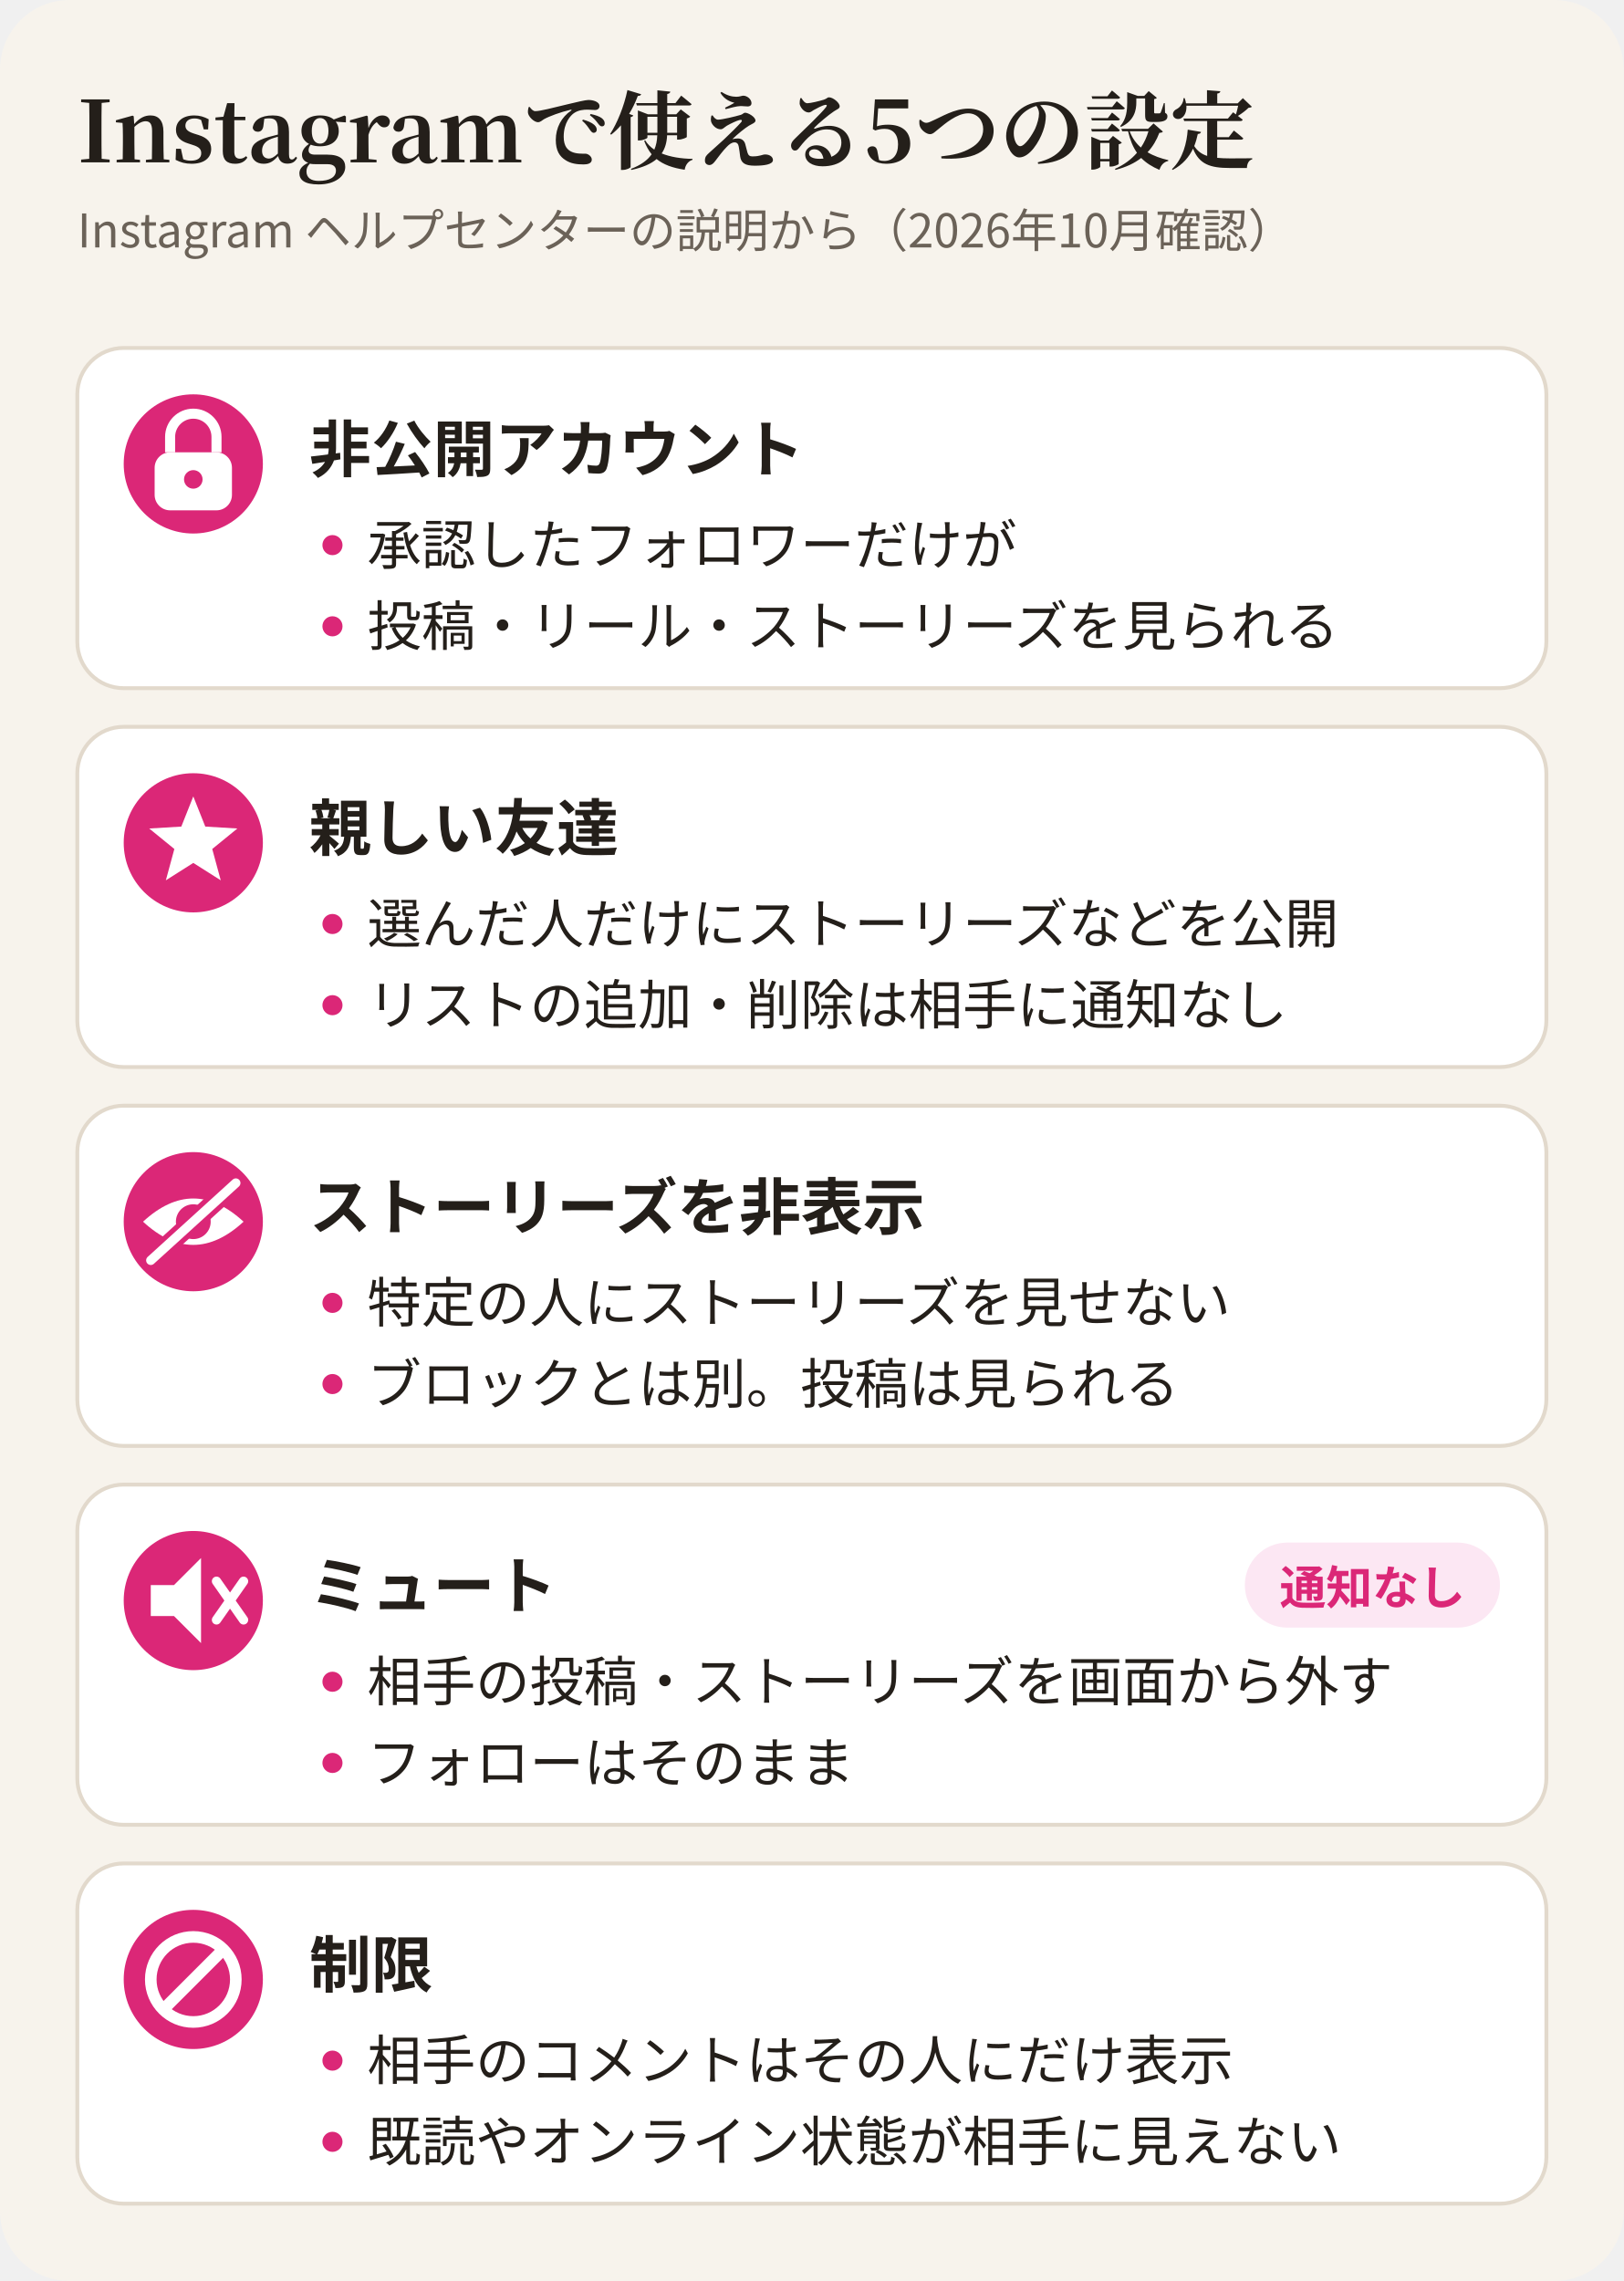
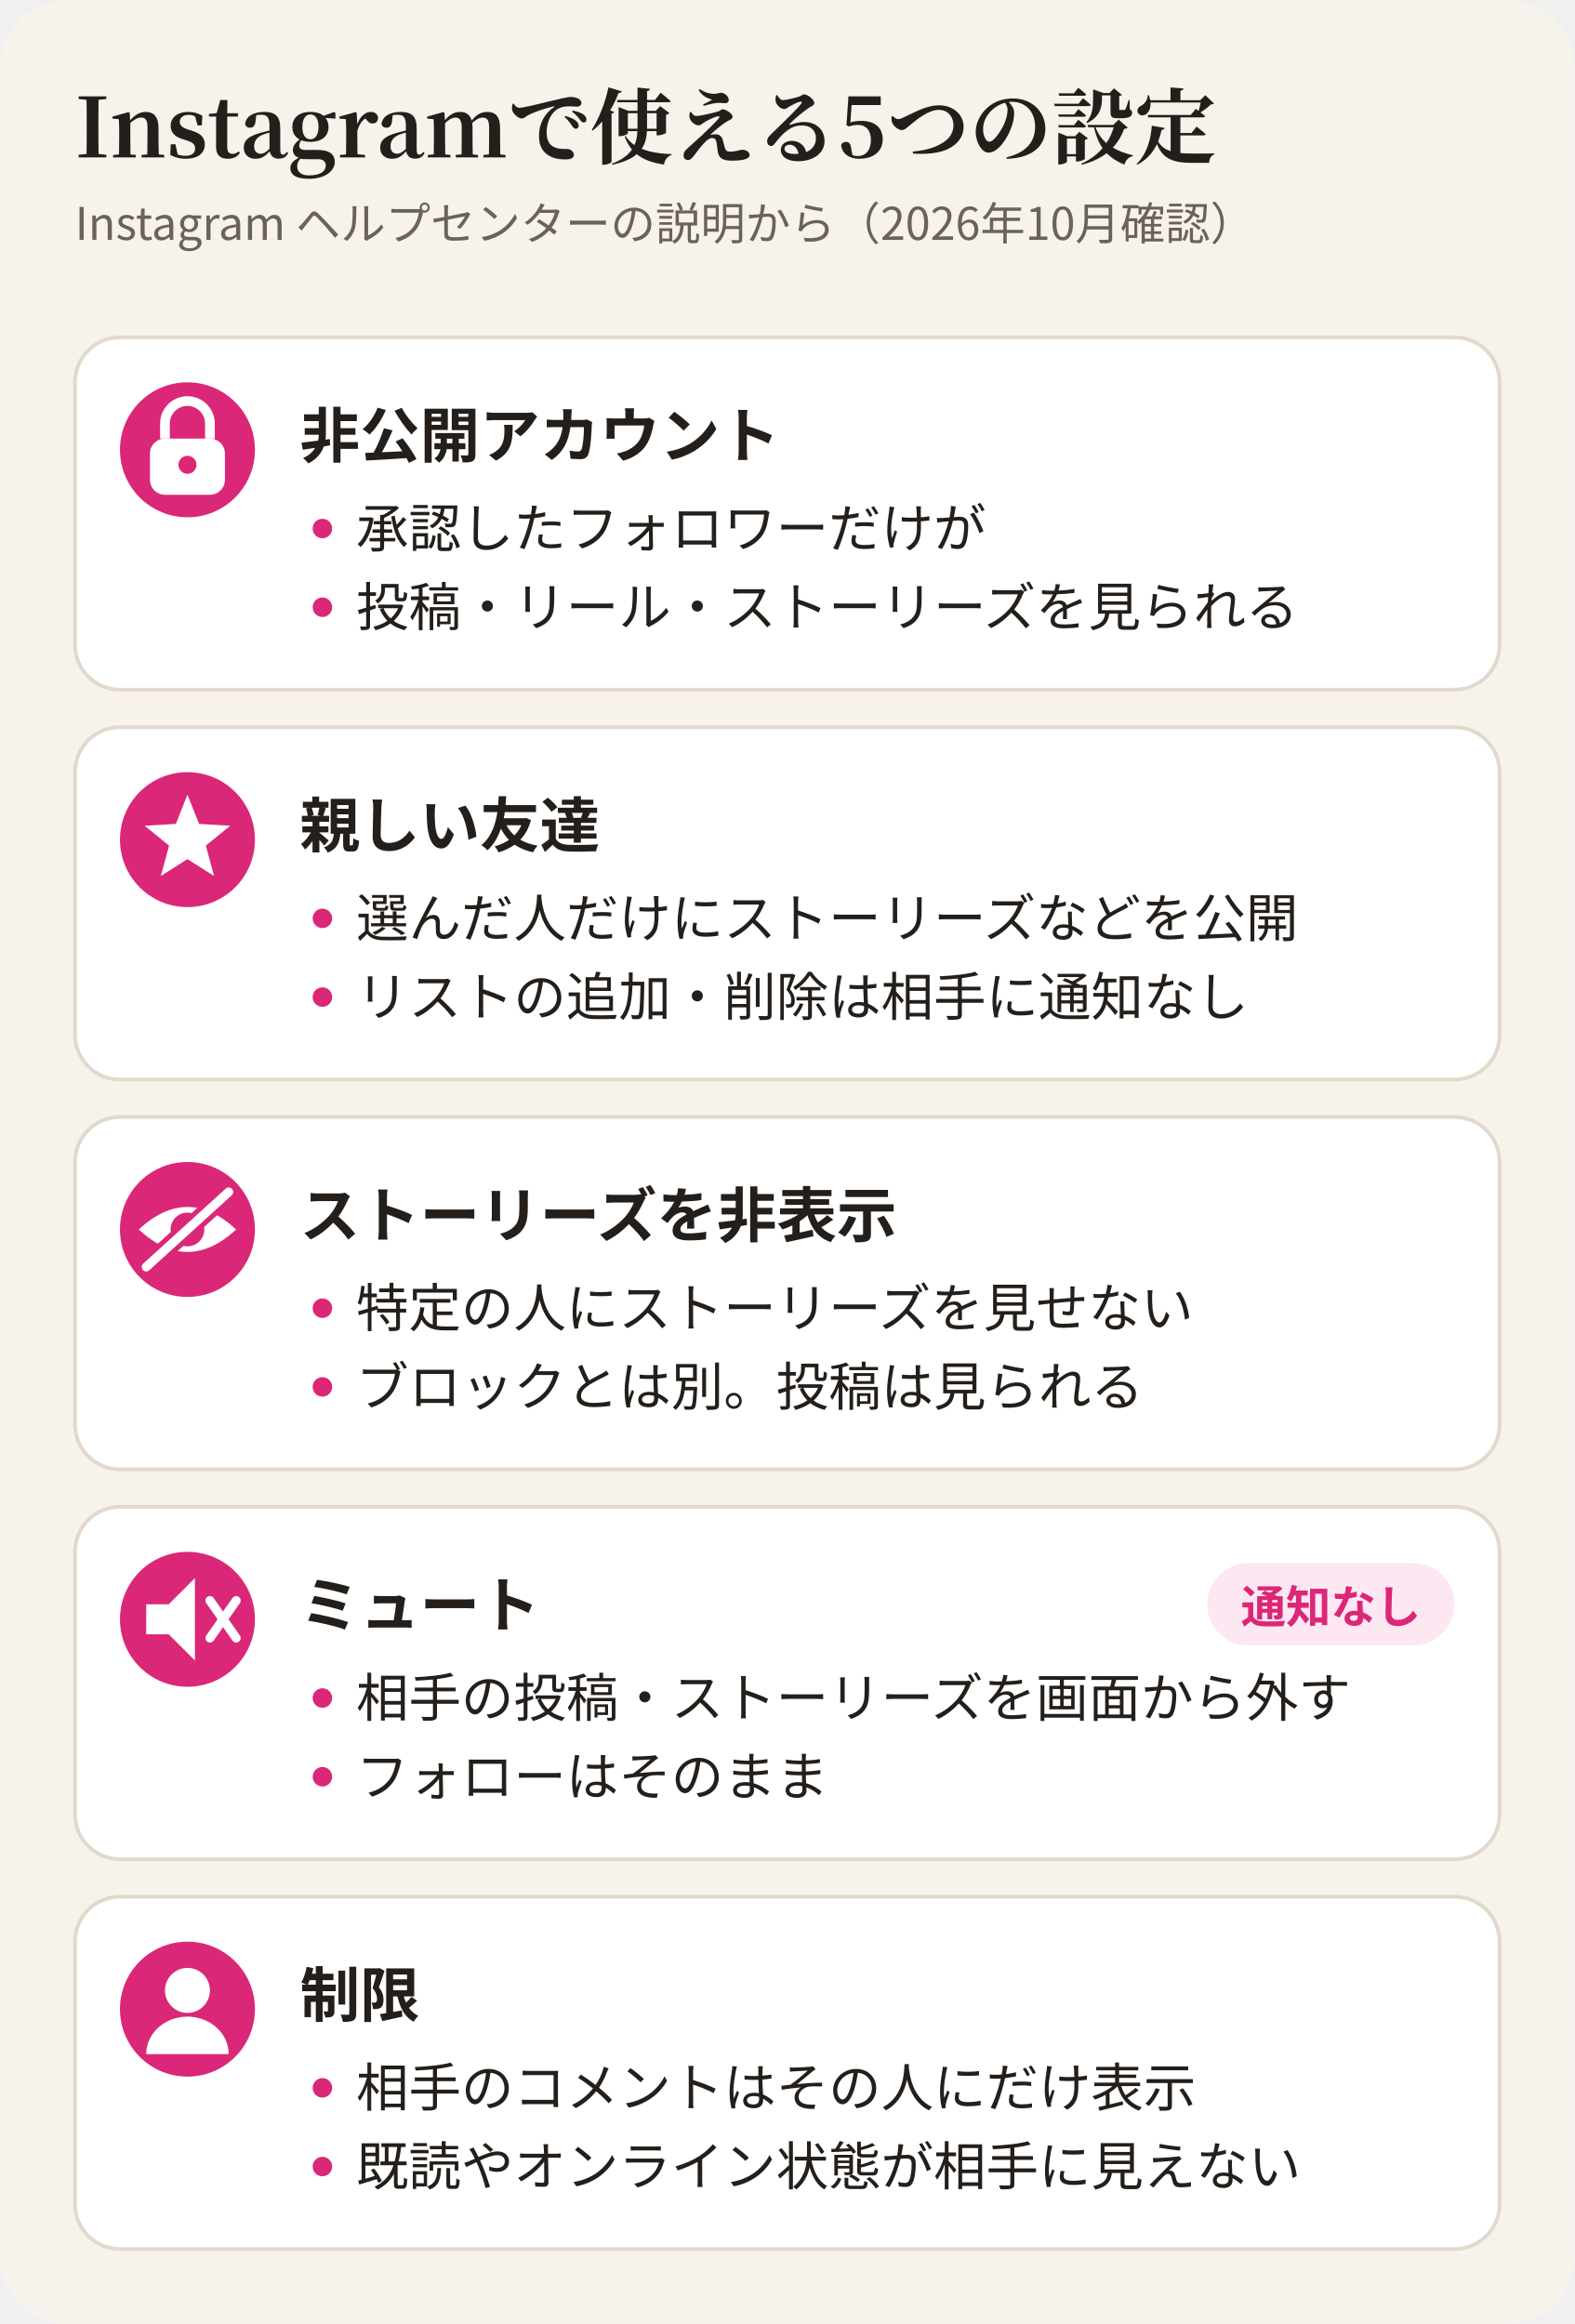
- <svg xmlns="http://www.w3.org/2000/svg" viewBox="0 0 420 590" width="420" height="590" font-family="'Hiragino Sans','Noto Sans CJK JP','Noto Sans JP',sans-serif">
-   <rect width="420" height="590" rx="18" fill="#F7F3EC" />
+ <svg xmlns="http://www.w3.org/2000/svg" viewBox="0 0 420 620" width="420" height="620" font-family="'Hiragino Sans','Noto Sans CJK JP','Noto Sans JP',sans-serif">
+   <rect width="420" height="620" rx="18" fill="#F7F3EC" />
  <text x="20" y="42" font-size="22" font-weight="800" fill="#241F1A" font-family="'Hiragino Mincho ProN','Noto Serif CJK JP','Noto Serif JP',serif">Instagramで使える5つの設定</text>
  <text x="20" y="64" font-size="12" fill="#6B6258">Instagram ヘルプセンターの説明から（2026年10月確認）</text>
-   <rect x="20" y="90" width="380" height="88" rx="12" fill="#fff" stroke="#E2D9CC" stroke-width="1" />
+   <rect x="20" y="90" width="380" height="94" rx="12" fill="#fff" stroke="#E2D9CC" stroke-width="1" />
  <circle cx="50" cy="120" r="18" fill="#db2777" />
  <g>
    <path d="M44 117V113a6 6 0 0 1 12 0v4" fill="none" stroke="#fff" stroke-width="2.6" />
    <rect x="40" y="117" width="20" height="15" rx="4" fill="#fff" />
    <circle cx="50" cy="124" r="2.4" fill="#db2777" />
  </g>
  <text x="80" y="122" font-size="16" font-weight="800" fill="#241F1A" text-anchor="start">非公開アカウント</text>
  <circle cx="86" cy="141" r="2.6" fill="#db2777" />
  <text x="95" y="146" font-size="14" font-weight="400" fill="#241F1A" text-anchor="start">承認したフォロワーだけが</text>
  <circle cx="86" cy="162" r="2.6" fill="#db2777" />
  <text x="95" y="167" font-size="14" font-weight="400" fill="#241F1A" text-anchor="start">投稿・リール・ストーリーズを見られる</text>
-   <rect x="20" y="188" width="380" height="88" rx="12" fill="#fff" stroke="#E2D9CC" stroke-width="1" />
-   <circle cx="50" cy="218" r="18" fill="#db2777" />
-   <polygon points="50.0,206.0 53.1,213.8 61.4,214.3 54.9,219.6 57.1,227.7 50.0,223.2 42.9,227.7 45.1,219.6 38.6,214.3 46.9,213.8" fill="#fff" />
-   <text x="80" y="220" font-size="16" font-weight="800" fill="#241F1A" text-anchor="start">親しい友達</text>
-   <circle cx="86" cy="239" r="2.6" fill="#db2777" />
-   <text x="95" y="244" font-size="14" font-weight="400" fill="#241F1A" text-anchor="start">選んだ人だけにストーリーズなどを公開</text>
-   <circle cx="86" cy="260" r="2.6" fill="#db2777" />
-   <text x="95" y="265" font-size="14" font-weight="400" fill="#241F1A" text-anchor="start">リストの追加・削除は相手に通知なし</text>
-   <rect x="20" y="286" width="380" height="88" rx="12" fill="#fff" stroke="#E2D9CC" stroke-width="1" />
-   <circle cx="50" cy="316" r="18" fill="#db2777" />
+   <rect x="20" y="194" width="380" height="94" rx="12" fill="#fff" stroke="#E2D9CC" stroke-width="1" />
+   <circle cx="50" cy="224" r="18" fill="#db2777" />
+   <polygon points="50.0,212.0 53.1,219.8 61.4,220.3 54.9,225.6 57.1,233.7 50.0,229.2 42.9,233.7 45.1,225.6 38.6,220.3 46.9,219.8" fill="#fff" />
+   <text x="80" y="226" font-size="16" font-weight="800" fill="#241F1A" text-anchor="start">親しい友達</text>
+   <circle cx="86" cy="245" r="2.6" fill="#db2777" />
+   <text x="95" y="250" font-size="14" font-weight="400" fill="#241F1A" text-anchor="start">選んだ人だけにストーリーズなどを公開</text>
+   <circle cx="86" cy="266" r="2.6" fill="#db2777" />
+   <text x="95" y="271" font-size="14" font-weight="400" fill="#241F1A" text-anchor="start">リストの追加・削除は相手に通知なし</text>
+   <rect x="20" y="298" width="380" height="94" rx="12" fill="#fff" stroke="#E2D9CC" stroke-width="1" />
+   <circle cx="50" cy="328" r="18" fill="#db2777" />
  <g>
-     <path d="M37 316Q50 304 63 316Q50 328 37 316z" fill="#fff" />
-     <circle cx="50" cy="316" r="4.5" fill="#db2777" />
-     <line x1="39" y1="326" x2="61" y2="306" stroke="#db2777" stroke-width="5" />
-     <line x1="39" y1="326" x2="61" y2="306" stroke="#fff" stroke-width="2.4" stroke-linecap="round" />
+     <path d="M37 328Q50 316 63 328Q50 340 37 328z" fill="#fff" />
+     <circle cx="50" cy="328" r="4.5" fill="#db2777" />
+     <line x1="39" y1="338" x2="61" y2="318" stroke="#db2777" stroke-width="5" />
+     <line x1="39" y1="338" x2="61" y2="318" stroke="#fff" stroke-width="2.4" stroke-linecap="round" />
  </g>
-   <text x="80" y="318" font-size="16" font-weight="800" fill="#241F1A" text-anchor="start">ストーリーズを非表示</text>
-   <circle cx="86" cy="337" r="2.6" fill="#db2777" />
-   <text x="95" y="342" font-size="14" font-weight="400" fill="#241F1A" text-anchor="start">特定の人にストーリーズを見せない</text>
-   <circle cx="86" cy="358" r="2.6" fill="#db2777" />
-   <text x="95" y="363" font-size="14" font-weight="400" fill="#241F1A" text-anchor="start">ブロックとは別。投稿は見られる</text>
-   <rect x="20" y="384" width="380" height="88" rx="12" fill="#fff" stroke="#E2D9CC" stroke-width="1" />
-   <circle cx="50" cy="414" r="18" fill="#db2777" />
+   <text x="80" y="330" font-size="16" font-weight="800" fill="#241F1A" text-anchor="start">ストーリーズを非表示</text>
+   <circle cx="86" cy="349" r="2.6" fill="#db2777" />
+   <text x="95" y="354" font-size="14" font-weight="400" fill="#241F1A" text-anchor="start">特定の人にストーリーズを見せない</text>
+   <circle cx="86" cy="370" r="2.6" fill="#db2777" />
+   <text x="95" y="375" font-size="14" font-weight="400" fill="#241F1A" text-anchor="start">ブロックとは別。投稿は見られる</text>
+   <rect x="20" y="402" width="380" height="94" rx="12" fill="#fff" stroke="#E2D9CC" stroke-width="1" />
+   <circle cx="50" cy="432" r="18" fill="#db2777" />
  <g>
-     <path d="M39 410H45L52 403V425L45 418H39z" fill="#fff" />
-     <path d="M56 409L63 419M63 409L56 419" stroke="#fff" stroke-width="2.4" stroke-linecap="round" />
+     <path d="M39 428H45L52 421V443L45 436H39z" fill="#fff" />
+     <path d="M56 427L63 437M63 427L56 437" stroke="#fff" stroke-width="2.4" stroke-linecap="round" />
  </g>
-   <text x="80" y="416" font-size="16" font-weight="800" fill="#241F1A" text-anchor="start">ミュート</text>
-   <rect x="322.0" y="399" width="66.0" height="22" rx="11" fill="#FCE7F3" />
-   <text x="355.0" y="415" font-size="12" font-weight="700" fill="#db2777" text-anchor="middle">通知なし</text>
-   <circle cx="86" cy="435" r="2.6" fill="#db2777" />
-   <text x="95" y="440" font-size="14" font-weight="400" fill="#241F1A" text-anchor="start">相手の投稿・ストーリーズを画面から外す</text>
-   <circle cx="86" cy="456" r="2.6" fill="#db2777" />
-   <text x="95" y="461" font-size="14" font-weight="400" fill="#241F1A" text-anchor="start">フォローはそのまま</text>
-   <rect x="20" y="482" width="380" height="88" rx="12" fill="#fff" stroke="#E2D9CC" stroke-width="1" />
-   <circle cx="50" cy="512" r="18" fill="#db2777" />
+   <text x="80" y="434" font-size="16" font-weight="800" fill="#241F1A" text-anchor="start">ミュート</text>
+   <rect x="322.0" y="417" width="66.0" height="22" rx="11" fill="#FCE7F3" />
+   <text x="355.0" y="433" font-size="12" font-weight="700" fill="#db2777" text-anchor="middle">通知なし</text>
+   <circle cx="86" cy="453" r="2.6" fill="#db2777" />
+   <text x="95" y="458" font-size="14" font-weight="400" fill="#241F1A" text-anchor="start">相手の投稿・ストーリーズを画面から外す</text>
+   <circle cx="86" cy="474" r="2.6" fill="#db2777" />
+   <text x="95" y="479" font-size="14" font-weight="400" fill="#241F1A" text-anchor="start">フォローはそのまま</text>
+   <rect x="20" y="506" width="380" height="94" rx="12" fill="#fff" stroke="#E2D9CC" stroke-width="1" />
+   <circle cx="50" cy="536" r="18" fill="#db2777" />
  <g>
-     <circle cx="50" cy="512" r="11" fill="none" stroke="#fff" stroke-width="3" />
-     <line x1="42.5" y1="519.5" x2="57.5" y2="504.5" stroke="#fff" stroke-width="3" />
+     <circle cx="50" cy="531" r="6" fill="#fff" />
+     <path d="M39 548a11 10 0 0 1 22 0z" fill="#fff" />
  </g>
-   <text x="80" y="514" font-size="16" font-weight="800" fill="#241F1A" text-anchor="start">制限</text>
-   <circle cx="86" cy="533" r="2.6" fill="#db2777" />
-   <text x="95" y="538" font-size="14" font-weight="400" fill="#241F1A" text-anchor="start">相手のコメントはその人にだけ表示</text>
-   <circle cx="86" cy="554" r="2.6" fill="#db2777" />
-   <text x="95" y="559" font-size="14" font-weight="400" fill="#241F1A" text-anchor="start">既読やオンライン状態が相手に見えない</text>
+   <text x="80" y="538" font-size="16" font-weight="800" fill="#241F1A" text-anchor="start">制限</text>
+   <circle cx="86" cy="557" r="2.6" fill="#db2777" />
+   <text x="95" y="562" font-size="14" font-weight="400" fill="#241F1A" text-anchor="start">相手のコメントはその人にだけ表示</text>
+   <circle cx="86" cy="578" r="2.6" fill="#db2777" />
+   <text x="95" y="583" font-size="14" font-weight="400" fill="#241F1A" text-anchor="start">既読やオンライン状態が相手に見えない</text>
</svg>
